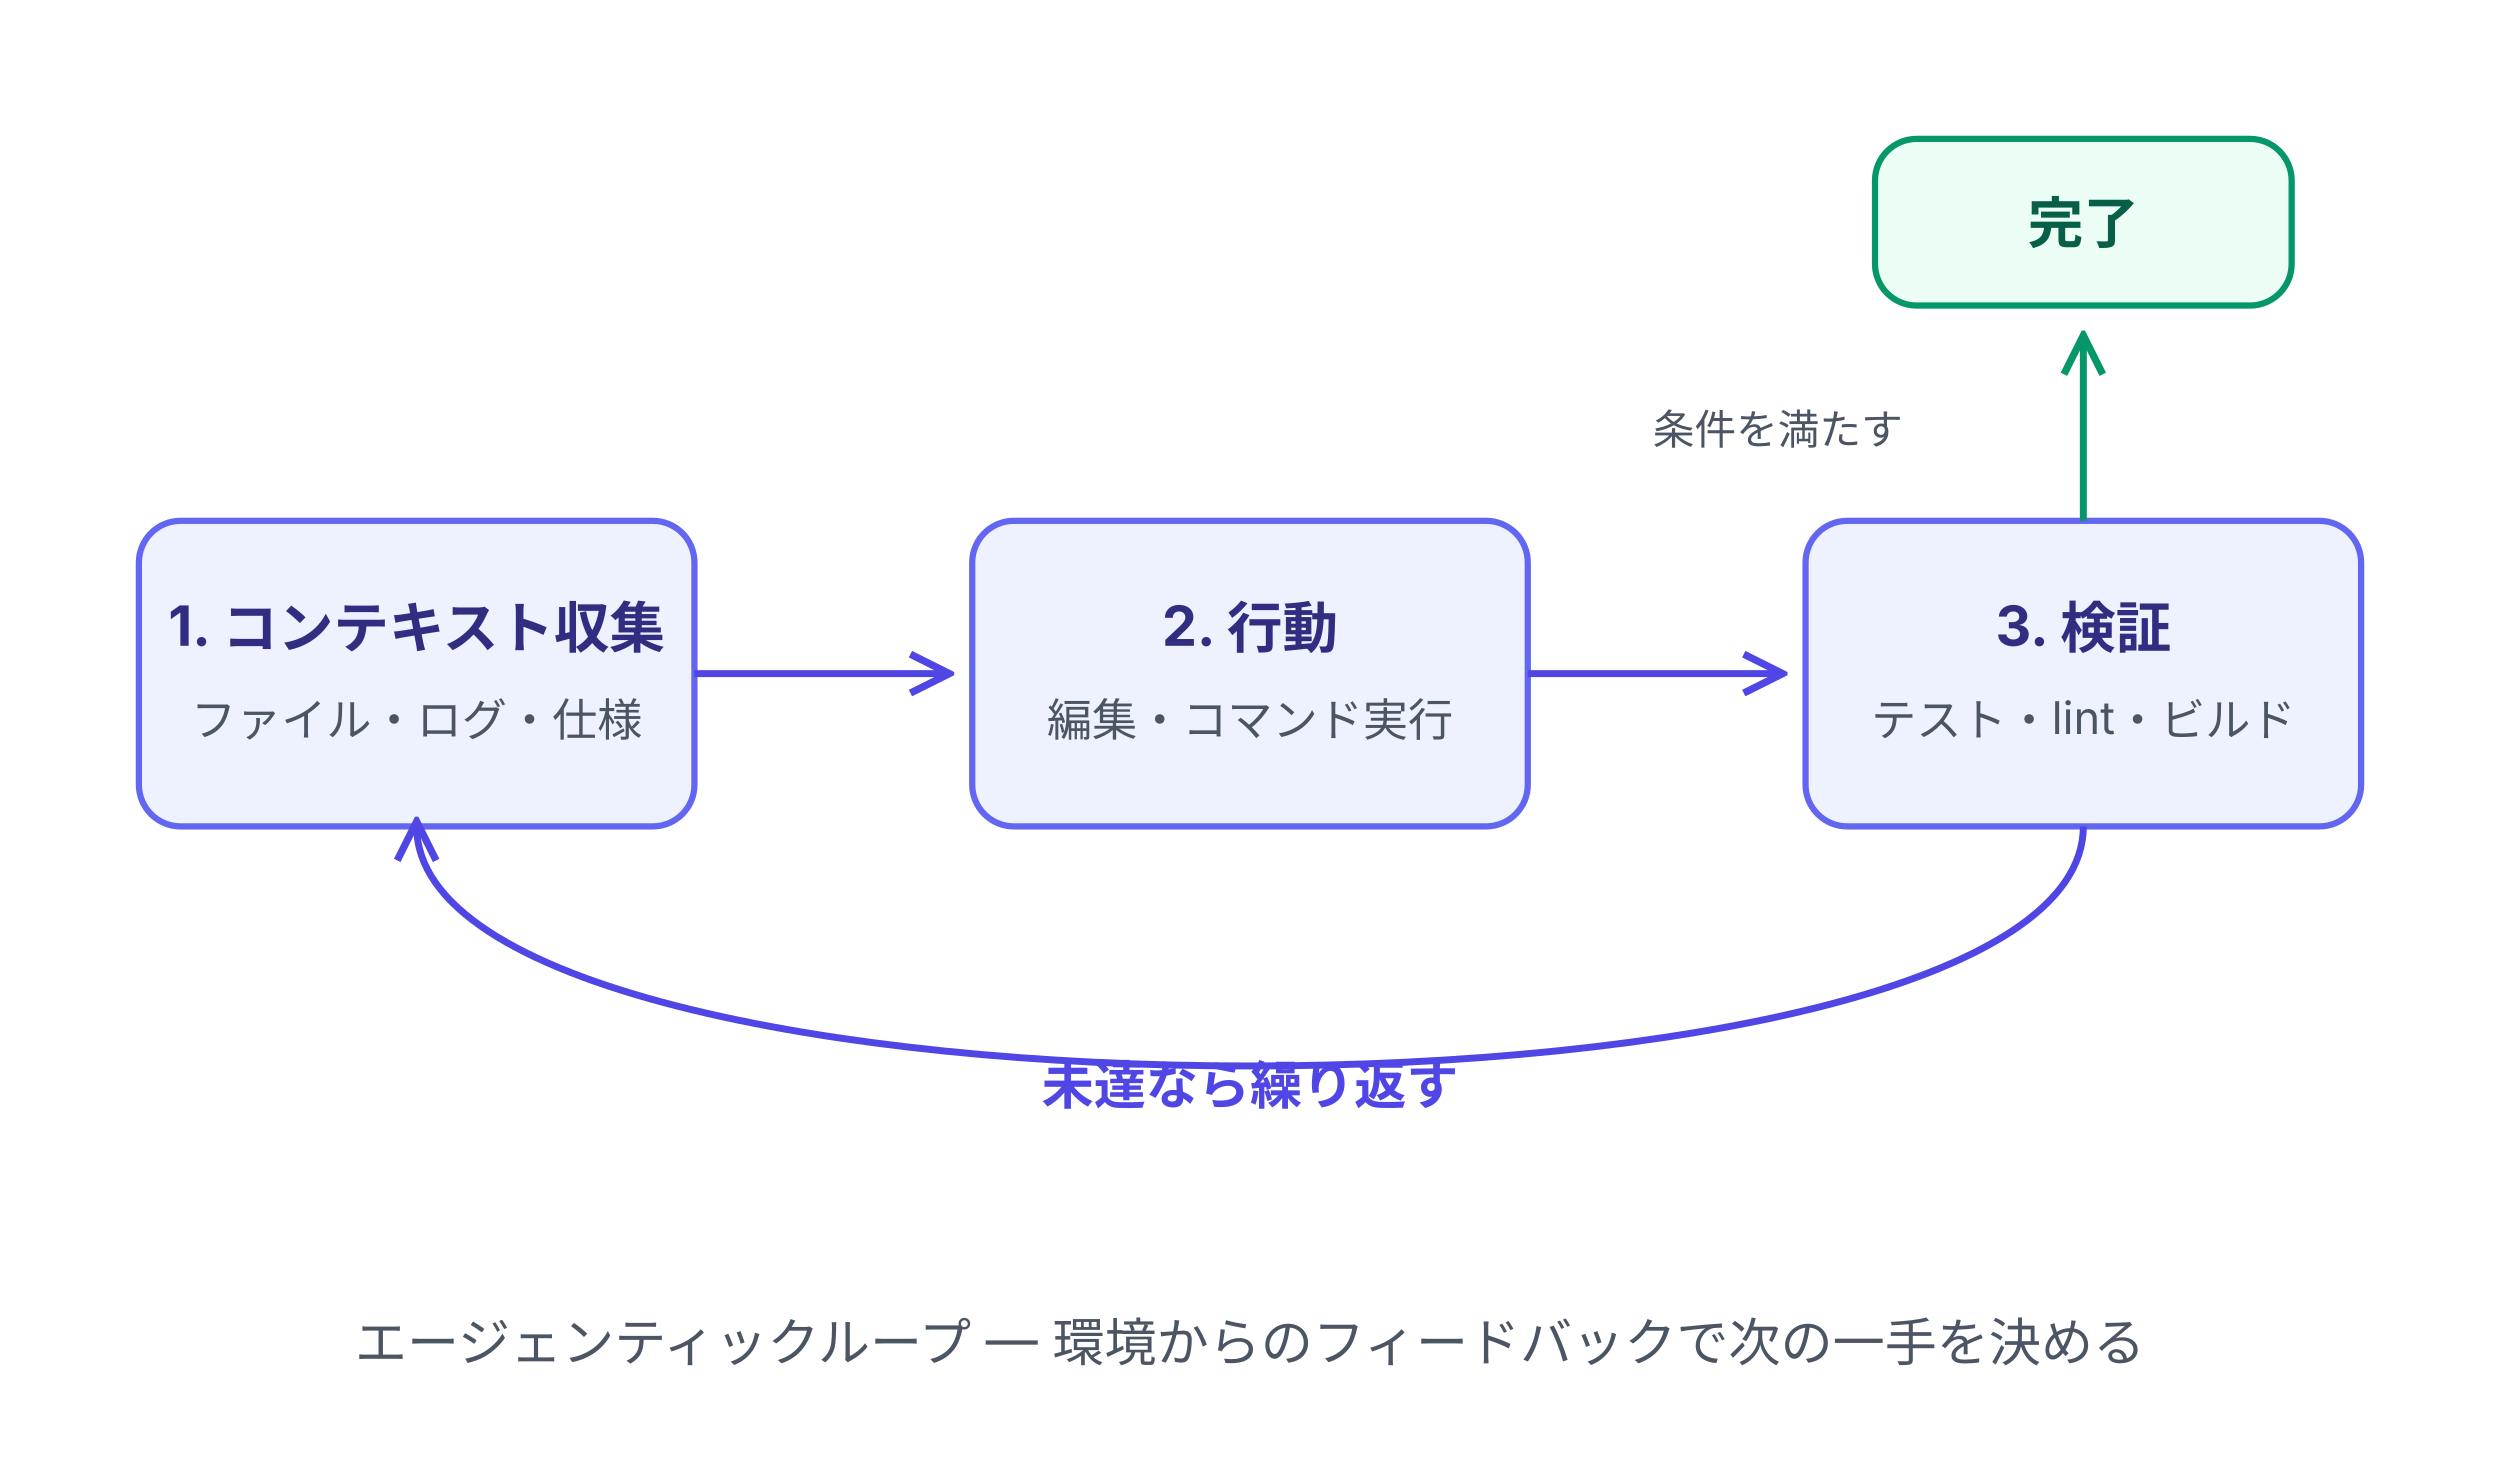
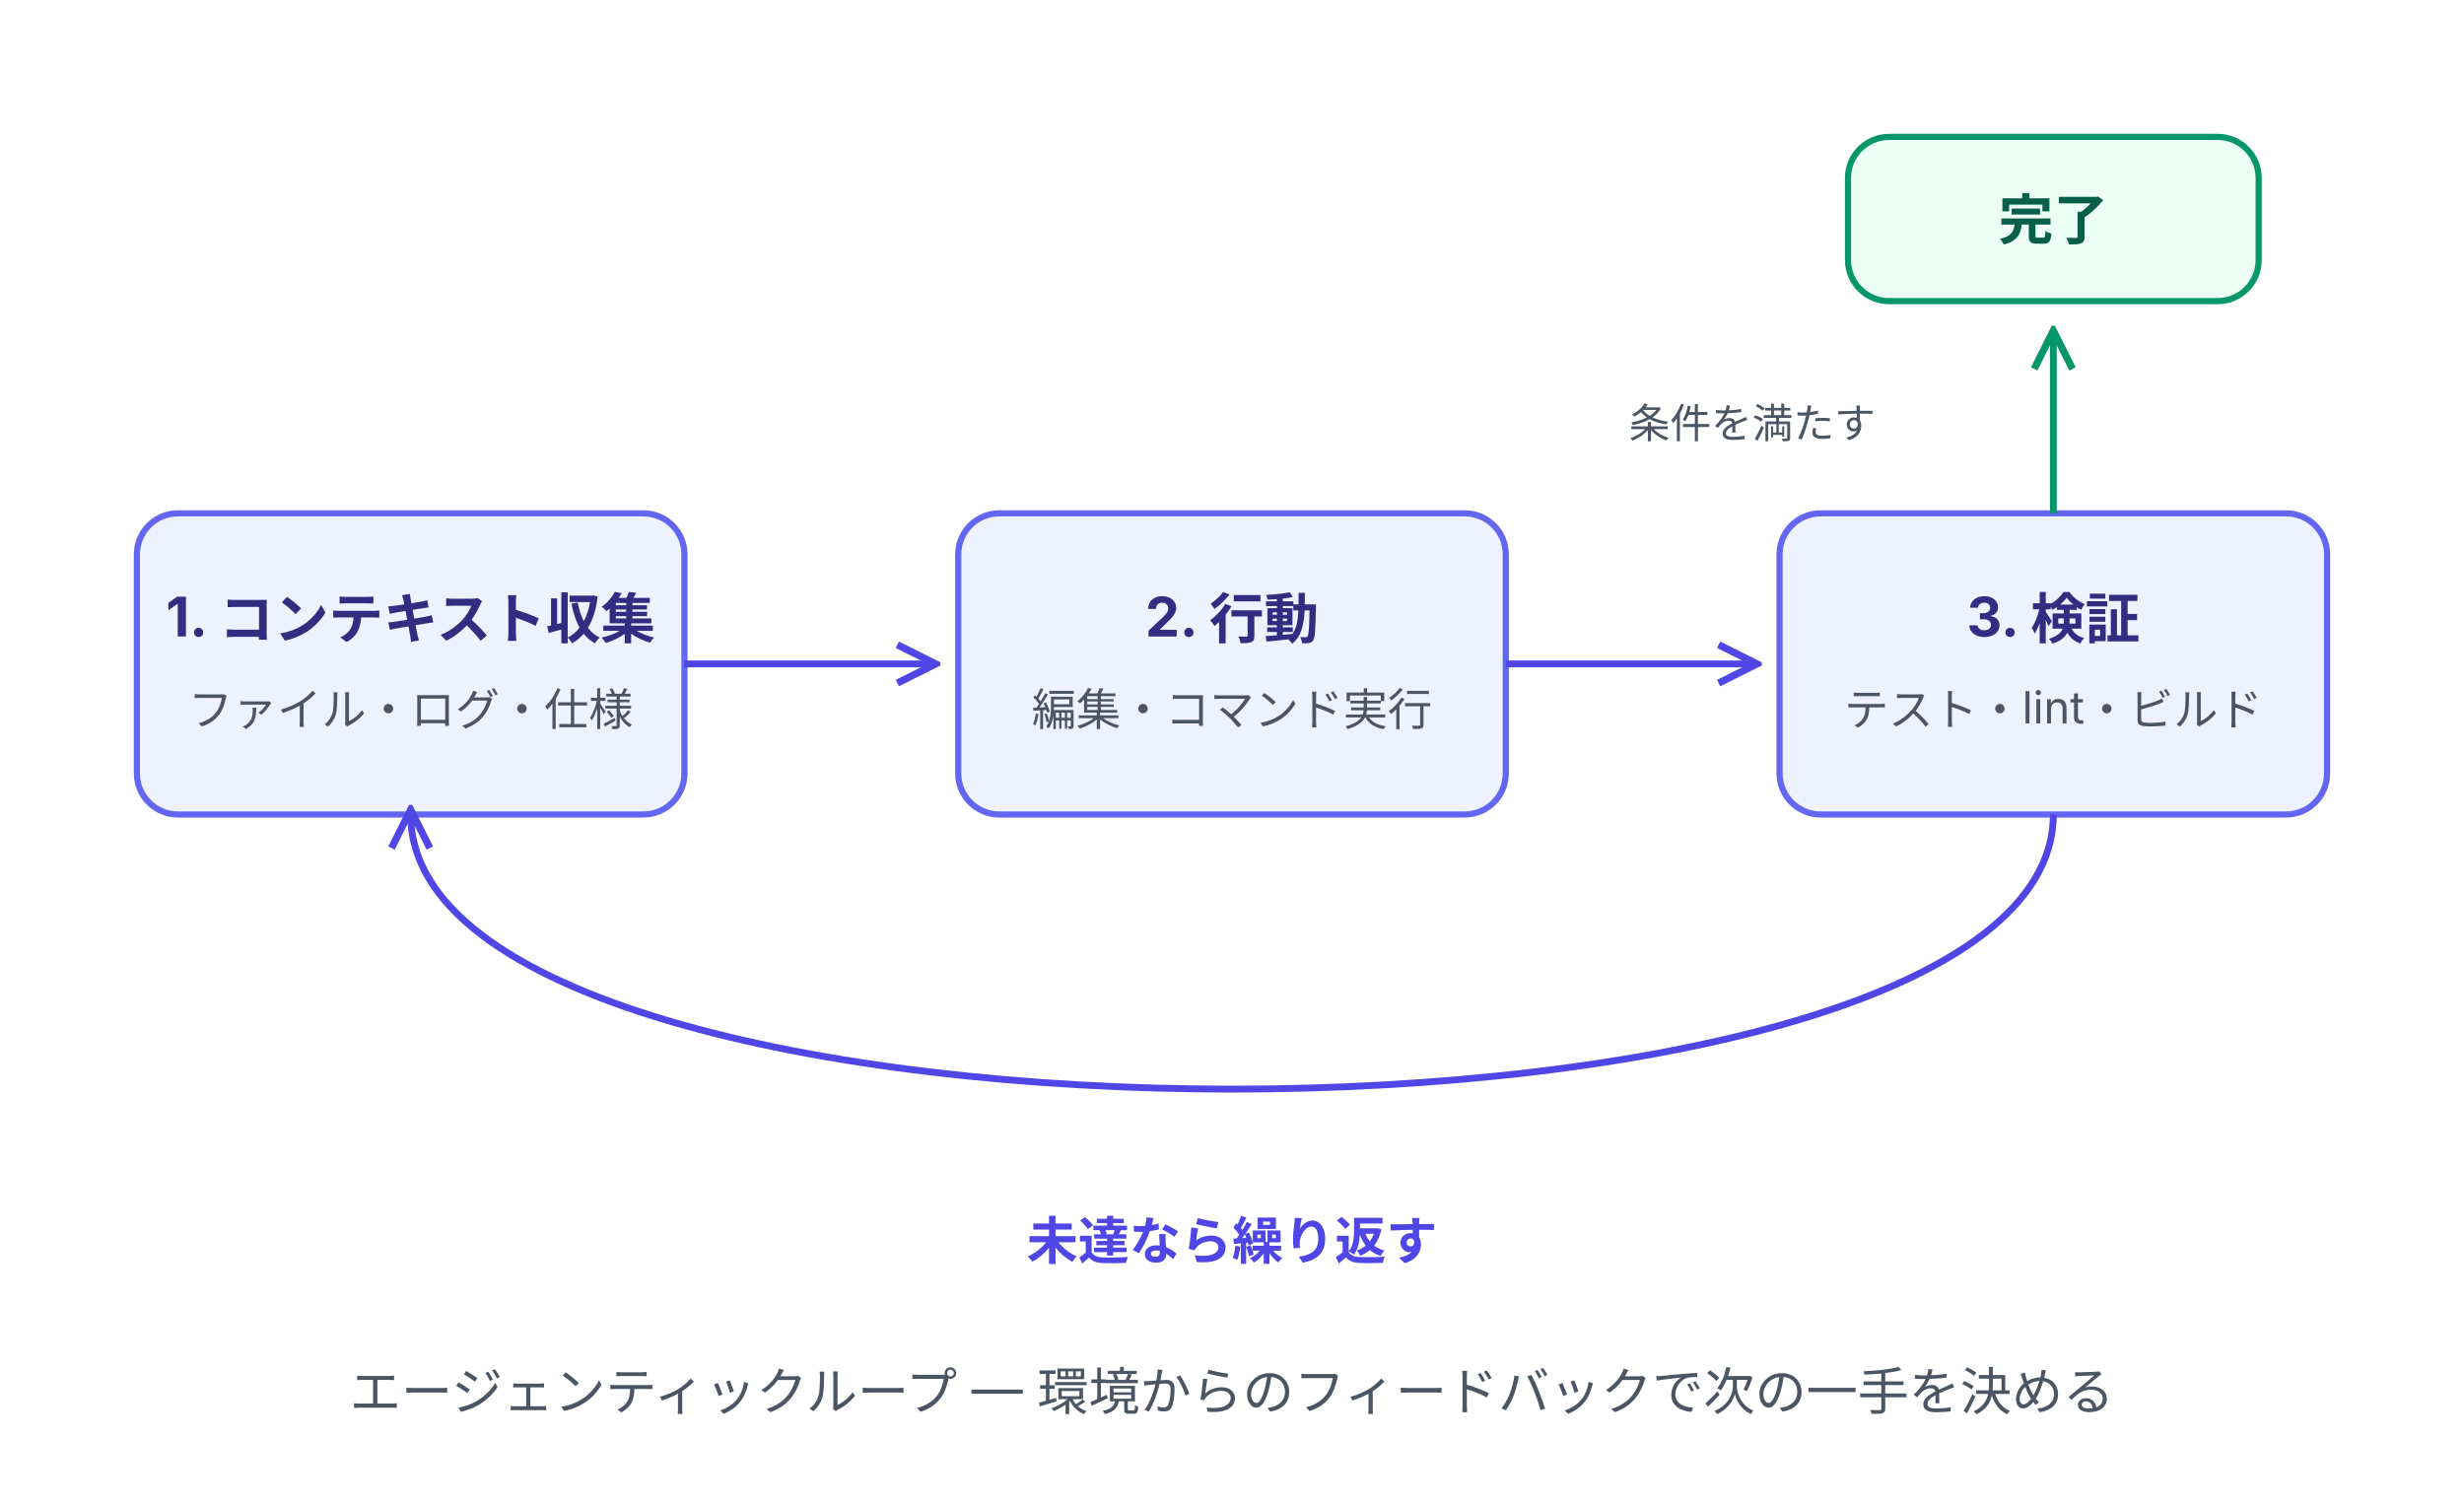
- <svg xmlns="http://www.w3.org/2000/svg" viewBox="0 0 720 420" width="720" height="420" role="img" aria-labelledby="title-loop">
+ <svg xmlns="http://www.w3.org/2000/svg" viewBox="0 0 720 440" width="720" height="440" role="img" aria-labelledby="title-loop">
  <defs>
    <marker id="loop-arrow" viewBox="0 0 10 10" refX="8" refY="5" markerWidth="7" markerHeight="7" orient="auto">
      <path d="M1,1 L9,5 L1,9" fill="none" stroke="#4f46e5" stroke-width="1.5" />
    </marker>
    <marker id="loop-arrow-green" viewBox="0 0 10 10" refX="8" refY="5" markerWidth="7" markerHeight="7" orient="auto">
      <path d="M1,1 L9,5 L1,9" fill="none" stroke="#059669" stroke-width="1.5" />
    </marker>
  </defs>
  <style>
    .box { font-family: -apple-system, "Segoe UI", "Hiragino Sans", "Noto Sans JP", sans-serif; font-weight: 700; fill: #312e81; }
    .sub { font-family: -apple-system, "Segoe UI", "Hiragino Sans", "Noto Sans JP", sans-serif; fill: #4b5563; }
    .cap { font-family: -apple-system, "Segoe UI", "Hiragino Sans", "Noto Sans JP", sans-serif; fill: #4b5563; }
    .done { font-family: -apple-system, "Segoe UI", "Hiragino Sans", "Noto Sans JP", sans-serif; font-weight: 700; fill: #065f46; }
    .again { font-family: -apple-system, "Segoe UI", "Hiragino Sans", "Noto Sans JP", sans-serif; font-weight: 700; fill: #4f46e5; }
  </style>
  <rect x="40" y="150" width="160" height="88" rx="12" fill="#eef2ff" stroke="#6366f1" stroke-width="1.8" />
  <text class="box" x="120" y="186" font-size="16" text-anchor="middle">1. コンテキスト収集</text>
  <text class="sub" x="120" y="212" font-size="13" text-anchor="middle">ファイル・ログ・仕様</text>
  <rect x="280" y="150" width="160" height="88" rx="12" fill="#eef2ff" stroke="#6366f1" stroke-width="1.8" />
  <text class="box" x="360" y="186" font-size="16" text-anchor="middle">2. 行動</text>
  <text class="sub" x="360" y="212" font-size="13" text-anchor="middle">編集・コマンド実行</text>
  <rect x="520" y="150" width="160" height="88" rx="12" fill="#eef2ff" stroke="#6366f1" stroke-width="1.8" />
  <text class="box" x="600" y="186" font-size="16" text-anchor="middle">3. 検証</text>
  <text class="sub" x="600" y="212" font-size="13" text-anchor="middle">テスト・lint・ビルド</text>
  <line x1="200" y1="194" x2="272" y2="194" stroke="#4f46e5" stroke-width="2" marker-end="url(#loop-arrow)" />
  <line x1="440" y1="194" x2="512" y2="194" stroke="#4f46e5" stroke-width="2" marker-end="url(#loop-arrow)" />
  <rect x="540" y="40" width="120" height="48" rx="12" fill="#ecfdf5" stroke="#059669" stroke-width="1.8" />
  <text class="done" x="600" y="70" font-size="16" text-anchor="middle">完了</text>
  <path d="M600,150 L600,98" fill="none" stroke="#059669" stroke-width="2" marker-end="url(#loop-arrow-green)" />
  <text class="sub" x="548" y="128" font-size="12" text-anchor="end">条件を満たす</text>
-   <path d="M600,238 C600,330 120,330 120,238" fill="none" stroke="#4f46e5" stroke-width="2" marker-end="url(#loop-arrow)" />
-   <text class="again" x="360" y="318" font-size="15" text-anchor="middle">未達なら繰り返す</text>
-   <text class="cap" x="360" y="392" font-size="15" text-anchor="middle">エージェンティックループ — 環境からのフィードバックで次の一手を決める</text>
+   <path d="M600,238 C600,345 120,345 120,238" fill="none" stroke="#4f46e5" stroke-width="2" marker-end="url(#loop-arrow)" />
+   <text class="again" x="360" y="368" font-size="15" text-anchor="middle">未達なら繰り返す</text>
+   <text class="cap" x="360" y="412" font-size="15" text-anchor="middle">エージェンティックループ — 環境からのフィードバックで次の一手を決める</text>
</svg>
